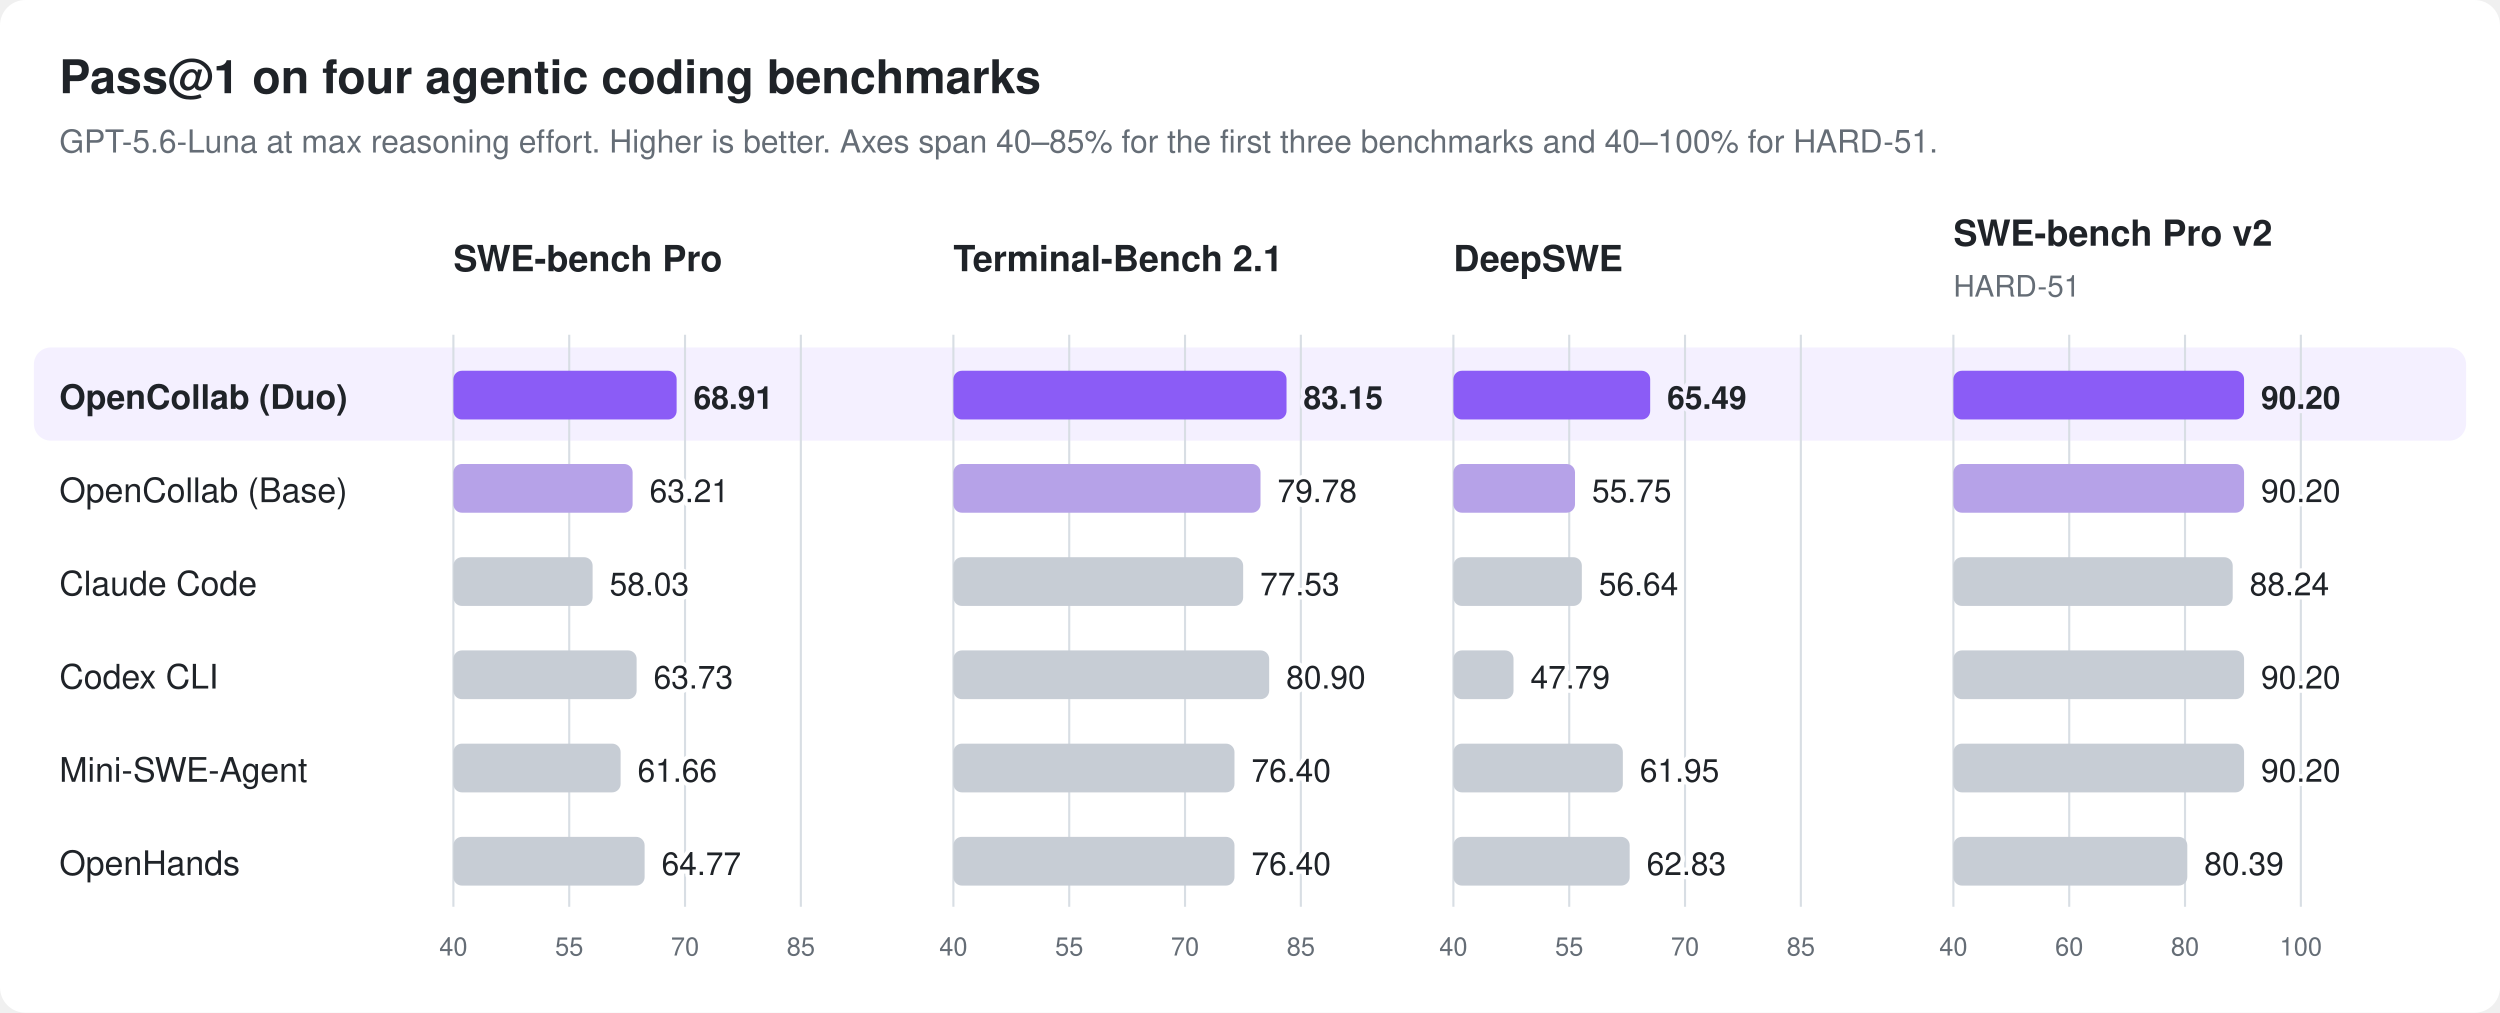
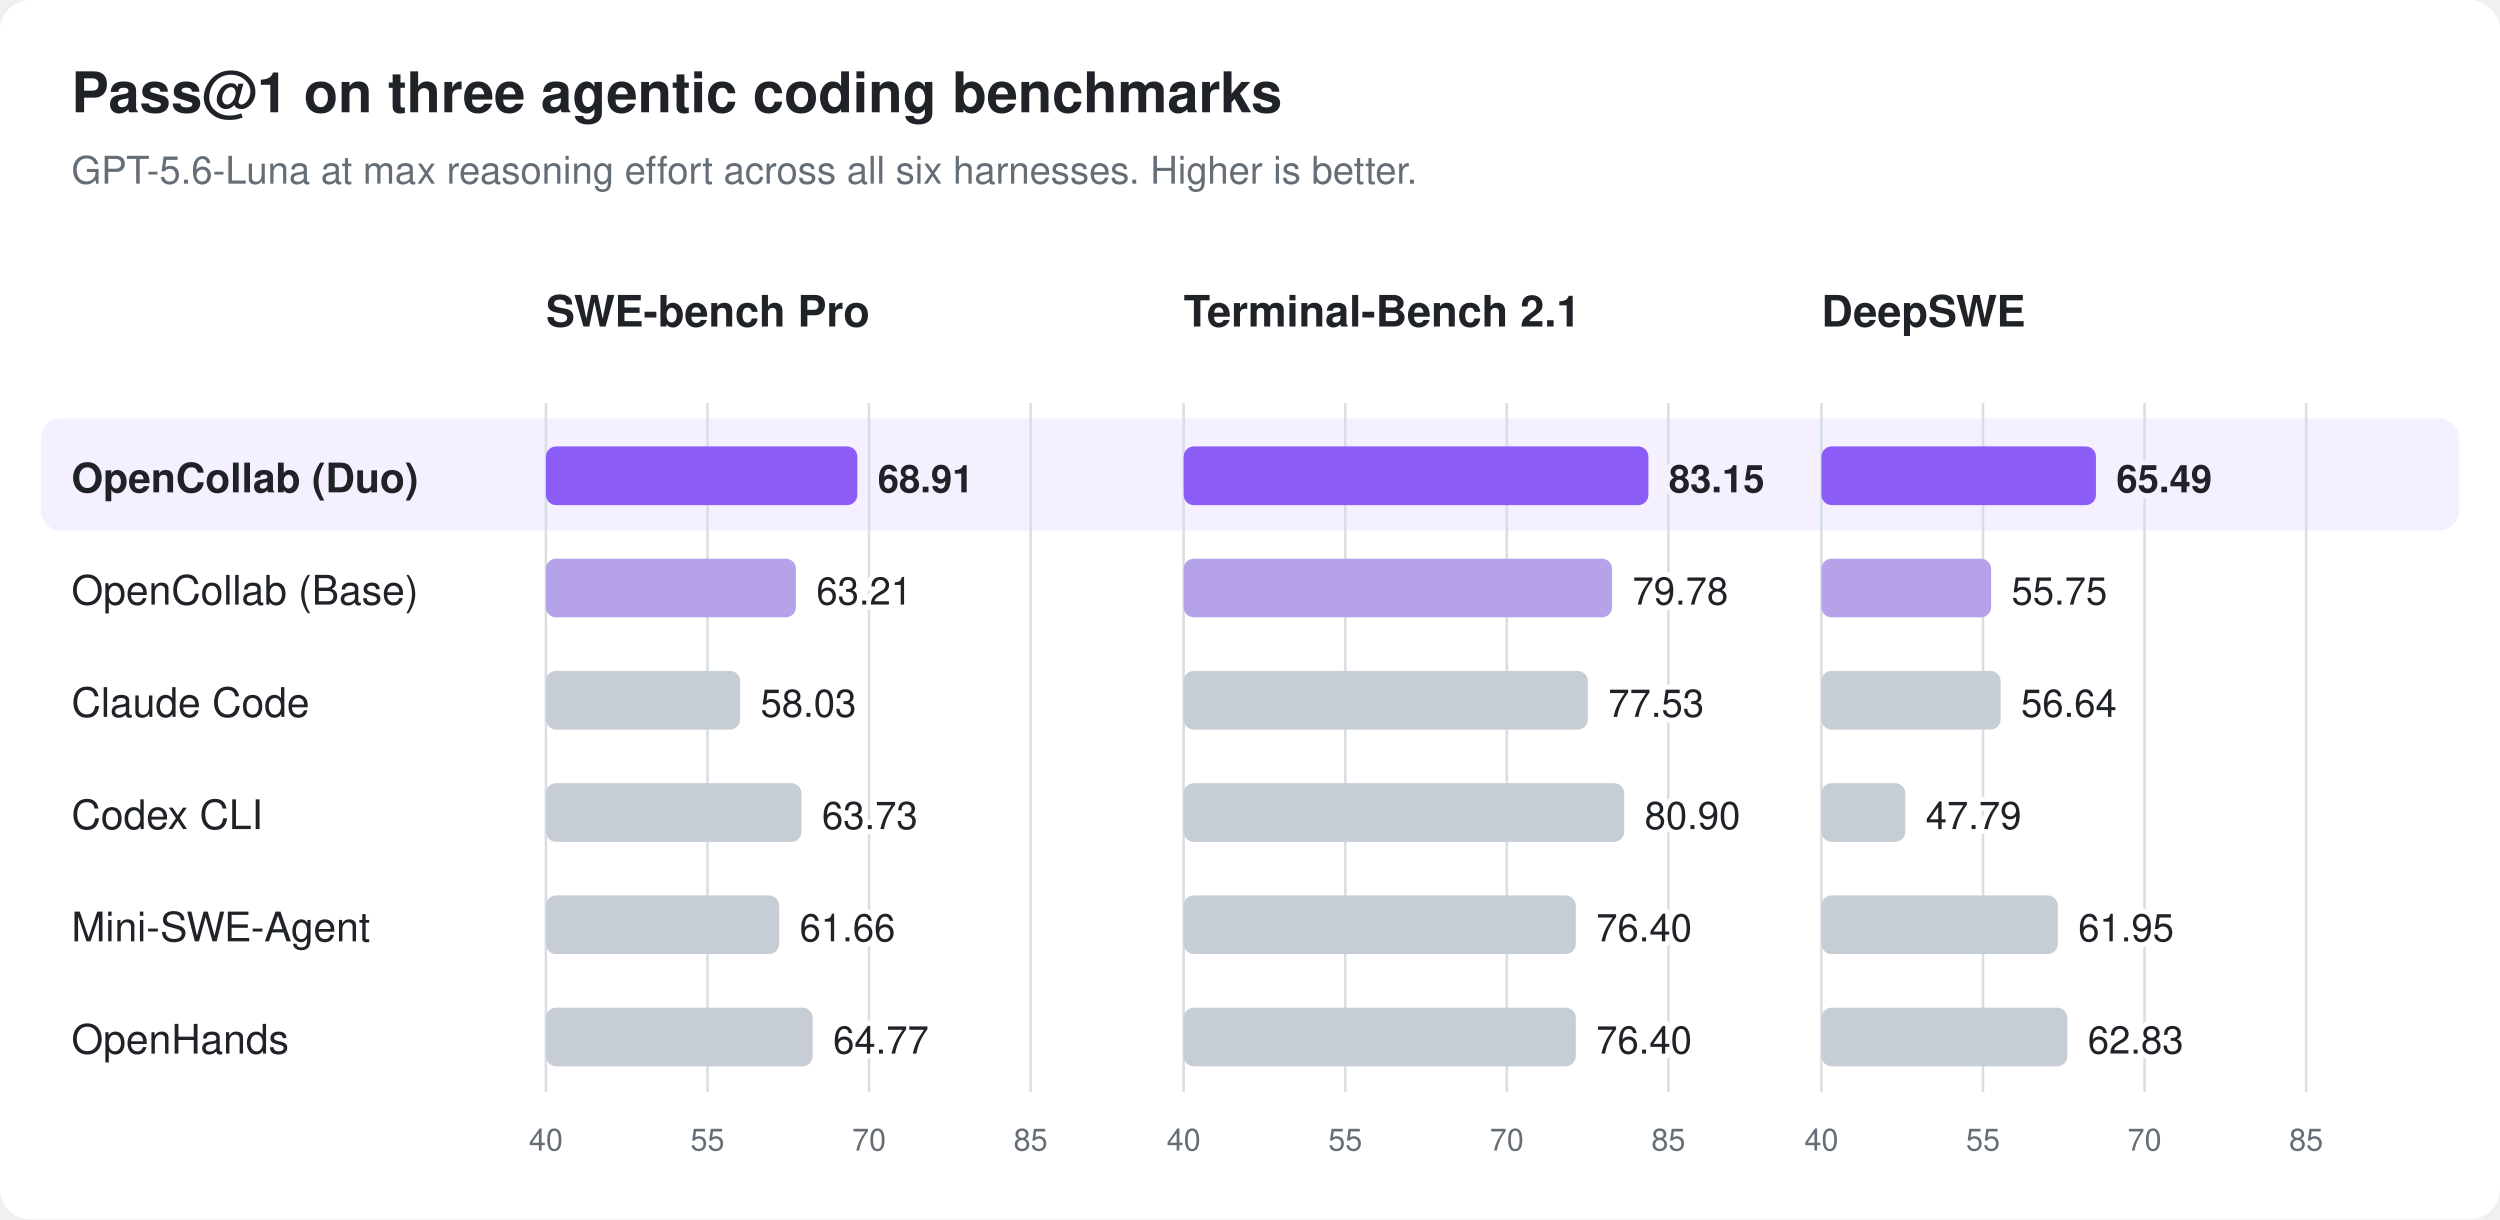
- <svg xmlns="http://www.w3.org/2000/svg" width="1180" height="478" viewBox="0 0 1180 478" role="img" aria-labelledby="title description">
-   <rect width="1180" height="478" rx="12" fill="#ffffff" />
+ <svg xmlns="http://www.w3.org/2000/svg" width="980" height="478" viewBox="0 0 980 478" role="img" aria-labelledby="title description">
+   <rect width="980" height="478" rx="12" fill="#ffffff" />
  <g font-family="-apple-system, BlinkMacSystemFont, Segoe UI, Helvetica, Arial, Liberation Sans, sans-serif" fill="#1f2328" style="font-variant-numeric:tabular-nums">
-     <text x="28" y="44" font-size="22" font-weight="600">Pass@1 on four agentic coding benchmarks</text>
-     <text x="28" y="72" font-size="15" fill="#656d76">GPT-5.6-Luna at max reasoning effort. Higher is better. Axes span 40–85% for the first three benchmarks and 40–100% for HARD-51.</text>
-     <rect x="16" y="164" width="1148" height="44" rx="8" fill="#f4f0ff" />
+     <text x="28" y="44" font-size="22" font-weight="600">Pass@1 on three agentic coding benchmarks</text>
+     <text x="28" y="72" font-size="15" fill="#656d76">GPT-5.6-Luna at max reasoning effort across all six harnesses. Higher is better.</text>
+     <rect x="16" y="164" width="948" height="44" rx="8" fill="#f4f0ff" />
    <text x="28" y="193" font-size="16" font-weight="600">OpenCollab (Duo)</text>
    <text x="28" y="237" font-size="16" font-weight="400">OpenCollab (Base)</text>
    <text x="28" y="281" font-size="16" font-weight="400">Claude Code</text>
    <text x="28" y="325" font-size="16" font-weight="400">Codex CLI</text>
    <text x="28" y="369" font-size="16" font-weight="400">Mini-SWE-Agent</text>
    <text x="28" y="413" font-size="16" font-weight="400">OpenHands</text>
    <text x="214" y="128" font-size="17" font-weight="600">SWE-bench Pro</text>
    <path d="M214 158V428" stroke="#d8dee4" stroke-width="1" />
    <text x="214" y="451" font-size="12" text-anchor="middle" fill="#656d76">40</text>
-     <path d="M268.667 158V428" stroke="#d8dee4" stroke-width="1" />
-     <text x="268.667" y="451" font-size="12" text-anchor="middle" fill="#656d76">55</text>
-     <path d="M323.333 158V428" stroke="#d8dee4" stroke-width="1" />
-     <text x="323.333" y="451" font-size="12" text-anchor="middle" fill="#656d76">70</text>
-     <path d="M378 158V428" stroke="#d8dee4" stroke-width="1" />
-     <text x="378" y="451" font-size="12" text-anchor="middle" fill="#656d76">85</text>
-     <rect x="214" y="175" width="105.368" height="23" rx="4" fill="#8b5cf6" data-dataset="pro" data-harness="duo" data-pass-rate="68.91191710" />
-     <text x="327.368" y="193" font-size="15" font-weight="600" stroke="#f4f0ff" stroke-width="4" stroke-linejoin="round" paint-order="stroke">68.91</text>
-     <rect x="214" y="219" width="84.596" height="23" rx="4" fill="#b6a2e8" data-dataset="pro" data-harness="base" data-pass-rate="63.21243523" />
-     <text x="306.596" y="237" font-size="15" font-weight="400" stroke="#ffffff" stroke-width="4" stroke-linejoin="round" paint-order="stroke">63.21</text>
-     <rect x="214" y="263" width="65.713" height="23" rx="4" fill="#c7cdd5" data-dataset="pro" data-harness="claude" data-pass-rate="58.03108808" />
-     <text x="287.713" y="281" font-size="15" font-weight="400" stroke="#ffffff" stroke-width="4" stroke-linejoin="round" paint-order="stroke">58.03</text>
-     <rect x="214" y="307" width="86.485" height="23" rx="4" fill="#c7cdd5" data-dataset="pro" data-harness="codex" data-pass-rate="63.73056995" />
-     <text x="308.485" y="325" font-size="15" font-weight="400" stroke="#ffffff" stroke-width="4" stroke-linejoin="round" paint-order="stroke">63.73</text>
-     <rect x="214" y="351" width="78.931" height="23" rx="4" fill="#c7cdd5" data-dataset="pro" data-harness="mini" data-pass-rate="61.65803109" />
-     <text x="300.931" y="369" font-size="15" font-weight="400" stroke="#ffffff" stroke-width="4" stroke-linejoin="round" paint-order="stroke">61.66</text>
-     <rect x="214" y="395" width="90.261" height="23" rx="4" fill="#c7cdd5" data-dataset="pro" data-harness="openhands" data-pass-rate="64.76683938" />
-     <text x="312.261" y="413" font-size="15" font-weight="400" stroke="#ffffff" stroke-width="4" stroke-linejoin="round" paint-order="stroke">64.77</text>
-     <text x="450" y="128" font-size="17" font-weight="600">Terminal-Bench 2.1</text>
-     <path d="M450 158V428" stroke="#d8dee4" stroke-width="1" />
-     <text x="450" y="451" font-size="12" text-anchor="middle" fill="#656d76">40</text>
-     <path d="M504.667 158V428" stroke="#d8dee4" stroke-width="1" />
-     <text x="504.667" y="451" font-size="12" text-anchor="middle" fill="#656d76">55</text>
-     <path d="M559.333 158V428" stroke="#d8dee4" stroke-width="1" />
-     <text x="559.333" y="451" font-size="12" text-anchor="middle" fill="#656d76">70</text>
-     <path d="M614 158V428" stroke="#d8dee4" stroke-width="1" />
-     <text x="614" y="451" font-size="12" text-anchor="middle" fill="#656d76">85</text>
-     <rect x="450" y="175" width="157.243" height="23" rx="4" fill="#8b5cf6" data-dataset="terminal" data-harness="duo" data-pass-rate="83.14606742" />
-     <text x="615.243" y="193" font-size="15" font-weight="600" stroke="#f4f0ff" stroke-width="4" stroke-linejoin="round" paint-order="stroke">83.15</text>
-     <rect x="450" y="219" width="144.959" height="23" rx="4" fill="#b6a2e8" data-dataset="terminal" data-harness="base" data-pass-rate="79.77528090" />
-     <text x="602.959" y="237" font-size="15" font-weight="400" stroke="#ffffff" stroke-width="4" stroke-linejoin="round" paint-order="stroke">79.78</text>
-     <rect x="450" y="263" width="136.769" height="23" rx="4" fill="#c7cdd5" data-dataset="terminal" data-harness="claude" data-pass-rate="77.52808989" />
-     <text x="594.769" y="281" font-size="15" font-weight="400" stroke="#ffffff" stroke-width="4" stroke-linejoin="round" paint-order="stroke">77.53</text>
-     <rect x="450" y="307" width="149.054" height="23" rx="4" fill="#c7cdd5" data-dataset="terminal" data-harness="codex" data-pass-rate="80.89887640" />
-     <text x="607.054" y="325" font-size="15" font-weight="400" stroke="#ffffff" stroke-width="4" stroke-linejoin="round" paint-order="stroke">80.90</text>
-     <rect x="450" y="351" width="132.674" height="23" rx="4" fill="#c7cdd5" data-dataset="terminal" data-harness="mini" data-pass-rate="76.40449438" />
-     <text x="590.674" y="369" font-size="15" font-weight="400" stroke="#ffffff" stroke-width="4" stroke-linejoin="round" paint-order="stroke">76.40</text>
-     <rect x="450" y="395" width="132.674" height="23" rx="4" fill="#c7cdd5" data-dataset="terminal" data-harness="openhands" data-pass-rate="76.40449438" />
-     <text x="590.674" y="413" font-size="15" font-weight="400" stroke="#ffffff" stroke-width="4" stroke-linejoin="round" paint-order="stroke">76.40</text>
-     <text x="686" y="128" font-size="17" font-weight="600">DeepSWE</text>
-     <path d="M686 158V428" stroke="#d8dee4" stroke-width="1" />
-     <text x="686" y="451" font-size="12" text-anchor="middle" fill="#656d76">40</text>
-     <path d="M740.667 158V428" stroke="#d8dee4" stroke-width="1" />
-     <text x="740.667" y="451" font-size="12" text-anchor="middle" fill="#656d76">55</text>
-     <path d="M795.333 158V428" stroke="#d8dee4" stroke-width="1" />
-     <text x="795.333" y="451" font-size="12" text-anchor="middle" fill="#656d76">70</text>
-     <path d="M850 158V428" stroke="#d8dee4" stroke-width="1" />
-     <text x="850" y="451" font-size="12" text-anchor="middle" fill="#656d76">85</text>
-     <rect x="686" y="175" width="92.885" height="23" rx="4" fill="#8b5cf6" data-dataset="deep" data-harness="duo" data-pass-rate="65.48672566" />
-     <text x="786.885" y="193" font-size="15" font-weight="600" stroke="#f4f0ff" stroke-width="4" stroke-linejoin="round" paint-order="stroke">65.49</text>
-     <rect x="686" y="219" width="57.408" height="23" rx="4" fill="#b6a2e8" data-dataset="deep" data-harness="base" data-pass-rate="55.75221239" />
-     <text x="751.408" y="237" font-size="15" font-weight="400" stroke="#ffffff" stroke-width="4" stroke-linejoin="round" paint-order="stroke">55.75</text>
-     <rect x="686" y="263" width="60.633" height="23" rx="4" fill="#c7cdd5" data-dataset="deep" data-harness="claude" data-pass-rate="56.63716814" />
-     <text x="754.633" y="281" font-size="15" font-weight="400" stroke="#ffffff" stroke-width="4" stroke-linejoin="round" paint-order="stroke">56.64</text>
-     <rect x="686" y="307" width="28.382" height="23" rx="4" fill="#c7cdd5" data-dataset="deep" data-harness="codex" data-pass-rate="47.78761062" />
-     <text x="722.382" y="325" font-size="15" font-weight="400" stroke="#ffffff" stroke-width="4" stroke-linejoin="round" paint-order="stroke">47.79</text>
-     <rect x="686" y="351" width="79.984" height="23" rx="4" fill="#c7cdd5" data-dataset="deep" data-harness="mini" data-pass-rate="61.94690265" />
-     <text x="773.984" y="369" font-size="15" font-weight="400" stroke="#ffffff" stroke-width="4" stroke-linejoin="round" paint-order="stroke">61.95</text>
-     <rect x="686" y="395" width="83.209" height="23" rx="4" fill="#c7cdd5" data-dataset="deep" data-harness="openhands" data-pass-rate="62.83185841" />
-     <text x="777.209" y="413" font-size="15" font-weight="400" stroke="#ffffff" stroke-width="4" stroke-linejoin="round" paint-order="stroke">62.83</text>
-     <text x="922" y="116" font-size="17" font-weight="600">SWE-bench Pro v2</text>
-     <text x="922" y="140" font-size="14" fill="#656d76">HARD-51</text>
-     <path d="M922 158V428" stroke="#d8dee4" stroke-width="1" />
-     <text x="922" y="451" font-size="12" text-anchor="middle" fill="#656d76">40</text>
-     <path d="M976.667 158V428" stroke="#d8dee4" stroke-width="1" />
-     <text x="976.667" y="451" font-size="12" text-anchor="middle" fill="#656d76">60</text>
-     <path d="M1031.33 158V428" stroke="#d8dee4" stroke-width="1" />
-     <text x="1031.33" y="451" font-size="12" text-anchor="middle" fill="#656d76">80</text>
-     <path d="M1086 158V428" stroke="#d8dee4" stroke-width="1" />
-     <text x="1086" y="451" font-size="12" text-anchor="middle" fill="#656d76">100</text>
-     <rect x="922" y="175" width="137.203" height="23" rx="4" fill="#8b5cf6" data-dataset="hard" data-harness="duo" data-pass-rate="90.19607843" />
-     <text x="1067.2" y="193" font-size="15" font-weight="600" stroke="#f4f0ff" stroke-width="4" stroke-linejoin="round" paint-order="stroke">90.20</text>
-     <rect x="922" y="219" width="137.203" height="23" rx="4" fill="#b6a2e8" data-dataset="hard" data-harness="base" data-pass-rate="90.19607843" />
-     <text x="1067.2" y="237" font-size="15" font-weight="400" stroke="#ffffff" stroke-width="4" stroke-linejoin="round" paint-order="stroke">90.20</text>
-     <rect x="922" y="263" width="131.843" height="23" rx="4" fill="#c7cdd5" data-dataset="hard" data-harness="claude" data-pass-rate="88.23529412" />
-     <text x="1061.84" y="281" font-size="15" font-weight="400" stroke="#ffffff" stroke-width="4" stroke-linejoin="round" paint-order="stroke">88.24</text>
-     <rect x="922" y="307" width="137.203" height="23" rx="4" fill="#c7cdd5" data-dataset="hard" data-harness="codex" data-pass-rate="90.19607843" />
-     <text x="1067.2" y="325" font-size="15" font-weight="400" stroke="#ffffff" stroke-width="4" stroke-linejoin="round" paint-order="stroke">90.20</text>
-     <rect x="922" y="351" width="137.203" height="23" rx="4" fill="#c7cdd5" data-dataset="hard" data-harness="mini" data-pass-rate="90.19607843" />
-     <text x="1067.2" y="369" font-size="15" font-weight="400" stroke="#ffffff" stroke-width="4" stroke-linejoin="round" paint-order="stroke">90.20</text>
-     <rect x="922" y="395" width="110.405" height="23" rx="4" fill="#c7cdd5" data-dataset="hard" data-harness="openhands" data-pass-rate="80.39215686" />
-     <text x="1040.41" y="413" font-size="15" font-weight="400" stroke="#ffffff" stroke-width="4" stroke-linejoin="round" paint-order="stroke">80.39</text>
+     <path d="M277.333 158V428" stroke="#d8dee4" stroke-width="1" />
+     <text x="277.333" y="451" font-size="12" text-anchor="middle" fill="#656d76">55</text>
+     <path d="M340.667 158V428" stroke="#d8dee4" stroke-width="1" />
+     <text x="340.667" y="451" font-size="12" text-anchor="middle" fill="#656d76">70</text>
+     <path d="M404 158V428" stroke="#d8dee4" stroke-width="1" />
+     <text x="404" y="451" font-size="12" text-anchor="middle" fill="#656d76">85</text>
+     <rect x="214" y="175" width="122.073" height="23" rx="4" fill="#8b5cf6" data-dataset="pro" data-harness="duo" data-pass-rate="68.91191710" />
+     <text x="344.073" y="193" font-size="15" font-weight="600" stroke="#f4f0ff" stroke-width="4" stroke-linejoin="round" paint-order="stroke">68.91</text>
+     <rect x="214" y="219" width="98.008" height="23" rx="4" fill="#b6a2e8" data-dataset="pro" data-harness="base" data-pass-rate="63.21243523" />
+     <text x="320.008" y="237" font-size="15" font-weight="400" stroke="#ffffff" stroke-width="4" stroke-linejoin="round" paint-order="stroke">63.21</text>
+     <rect x="214" y="263" width="76.131" height="23" rx="4" fill="#c7cdd5" data-dataset="pro" data-harness="claude" data-pass-rate="58.03108808" />
+     <text x="298.131" y="281" font-size="15" font-weight="400" stroke="#ffffff" stroke-width="4" stroke-linejoin="round" paint-order="stroke">58.03</text>
+     <rect x="214" y="307" width="100.196" height="23" rx="4" fill="#c7cdd5" data-dataset="pro" data-harness="codex" data-pass-rate="63.73056995" />
+     <text x="322.196" y="325" font-size="15" font-weight="400" stroke="#ffffff" stroke-width="4" stroke-linejoin="round" paint-order="stroke">63.73</text>
+     <rect x="214" y="351" width="91.445" height="23" rx="4" fill="#c7cdd5" data-dataset="pro" data-harness="mini" data-pass-rate="61.65803109" />
+     <text x="313.445" y="369" font-size="15" font-weight="400" stroke="#ffffff" stroke-width="4" stroke-linejoin="round" paint-order="stroke">61.66</text>
+     <rect x="214" y="395" width="104.571" height="23" rx="4" fill="#c7cdd5" data-dataset="pro" data-harness="openhands" data-pass-rate="64.76683938" />
+     <text x="326.571" y="413" font-size="15" font-weight="400" stroke="#ffffff" stroke-width="4" stroke-linejoin="round" paint-order="stroke">64.77</text>
+     <text x="464" y="128" font-size="17" font-weight="600">Terminal-Bench 2.1</text>
+     <path d="M464 158V428" stroke="#d8dee4" stroke-width="1" />
+     <text x="464" y="451" font-size="12" text-anchor="middle" fill="#656d76">40</text>
+     <path d="M527.333 158V428" stroke="#d8dee4" stroke-width="1" />
+     <text x="527.333" y="451" font-size="12" text-anchor="middle" fill="#656d76">55</text>
+     <path d="M590.667 158V428" stroke="#d8dee4" stroke-width="1" />
+     <text x="590.667" y="451" font-size="12" text-anchor="middle" fill="#656d76">70</text>
+     <path d="M654 158V428" stroke="#d8dee4" stroke-width="1" />
+     <text x="654" y="451" font-size="12" text-anchor="middle" fill="#656d76">85</text>
+     <rect x="464" y="175" width="182.172" height="23" rx="4" fill="#8b5cf6" data-dataset="terminal" data-harness="duo" data-pass-rate="83.14606742" />
+     <text x="654.172" y="193" font-size="15" font-weight="600" stroke="#f4f0ff" stroke-width="4" stroke-linejoin="round" paint-order="stroke">83.15</text>
+     <rect x="464" y="219" width="167.940" height="23" rx="4" fill="#b6a2e8" data-dataset="terminal" data-harness="base" data-pass-rate="79.77528090" />
+     <text x="639.94" y="237" font-size="15" font-weight="400" stroke="#ffffff" stroke-width="4" stroke-linejoin="round" paint-order="stroke">79.78</text>
+     <rect x="464" y="263" width="158.452" height="23" rx="4" fill="#c7cdd5" data-dataset="terminal" data-harness="claude" data-pass-rate="77.52808989" />
+     <text x="630.452" y="281" font-size="15" font-weight="400" stroke="#ffffff" stroke-width="4" stroke-linejoin="round" paint-order="stroke">77.53</text>
+     <rect x="464" y="307" width="172.684" height="23" rx="4" fill="#c7cdd5" data-dataset="terminal" data-harness="codex" data-pass-rate="80.89887640" />
+     <text x="644.684" y="325" font-size="15" font-weight="400" stroke="#ffffff" stroke-width="4" stroke-linejoin="round" paint-order="stroke">80.90</text>
+     <rect x="464" y="351" width="153.708" height="23" rx="4" fill="#c7cdd5" data-dataset="terminal" data-harness="mini" data-pass-rate="76.40449438" />
+     <text x="625.708" y="369" font-size="15" font-weight="400" stroke="#ffffff" stroke-width="4" stroke-linejoin="round" paint-order="stroke">76.40</text>
+     <rect x="464" y="395" width="153.708" height="23" rx="4" fill="#c7cdd5" data-dataset="terminal" data-harness="openhands" data-pass-rate="76.40449438" />
+     <text x="625.708" y="413" font-size="15" font-weight="400" stroke="#ffffff" stroke-width="4" stroke-linejoin="round" paint-order="stroke">76.40</text>
+     <text x="714" y="128" font-size="17" font-weight="600">DeepSWE</text>
+     <path d="M714 158V428" stroke="#d8dee4" stroke-width="1" />
+     <text x="714" y="451" font-size="12" text-anchor="middle" fill="#656d76">40</text>
+     <path d="M777.333 158V428" stroke="#d8dee4" stroke-width="1" />
+     <text x="777.333" y="451" font-size="12" text-anchor="middle" fill="#656d76">55</text>
+     <path d="M840.667 158V428" stroke="#d8dee4" stroke-width="1" />
+     <text x="840.667" y="451" font-size="12" text-anchor="middle" fill="#656d76">70</text>
+     <path d="M904 158V428" stroke="#d8dee4" stroke-width="1" />
+     <text x="904" y="451" font-size="12" text-anchor="middle" fill="#656d76">85</text>
+     <rect x="714" y="175" width="107.611" height="23" rx="4" fill="#8b5cf6" data-dataset="deep" data-harness="duo" data-pass-rate="65.48672566" />
+     <text x="829.611" y="193" font-size="15" font-weight="600" stroke="#f4f0ff" stroke-width="4" stroke-linejoin="round" paint-order="stroke">65.49</text>
+     <rect x="714" y="219" width="66.509" height="23" rx="4" fill="#b6a2e8" data-dataset="deep" data-harness="base" data-pass-rate="55.75221239" />
+     <text x="788.509" y="237" font-size="15" font-weight="400" stroke="#ffffff" stroke-width="4" stroke-linejoin="round" paint-order="stroke">55.75</text>
+     <rect x="714" y="263" width="70.246" height="23" rx="4" fill="#c7cdd5" data-dataset="deep" data-harness="claude" data-pass-rate="56.63716814" />
+     <text x="792.246" y="281" font-size="15" font-weight="400" stroke="#ffffff" stroke-width="4" stroke-linejoin="round" paint-order="stroke">56.64</text>
+     <rect x="714" y="307" width="32.881" height="23" rx="4" fill="#c7cdd5" data-dataset="deep" data-harness="codex" data-pass-rate="47.78761062" />
+     <text x="754.881" y="325" font-size="15" font-weight="400" stroke="#ffffff" stroke-width="4" stroke-linejoin="round" paint-order="stroke">47.79</text>
+     <rect x="714" y="351" width="92.665" height="23" rx="4" fill="#c7cdd5" data-dataset="deep" data-harness="mini" data-pass-rate="61.94690265" />
+     <text x="814.665" y="369" font-size="15" font-weight="400" stroke="#ffffff" stroke-width="4" stroke-linejoin="round" paint-order="stroke">61.95</text>
+     <rect x="714" y="395" width="96.401" height="23" rx="4" fill="#c7cdd5" data-dataset="deep" data-harness="openhands" data-pass-rate="62.83185841" />
+     <text x="818.401" y="413" font-size="15" font-weight="400" stroke="#ffffff" stroke-width="4" stroke-linejoin="round" paint-order="stroke">62.83</text>
  </g>
</svg>
